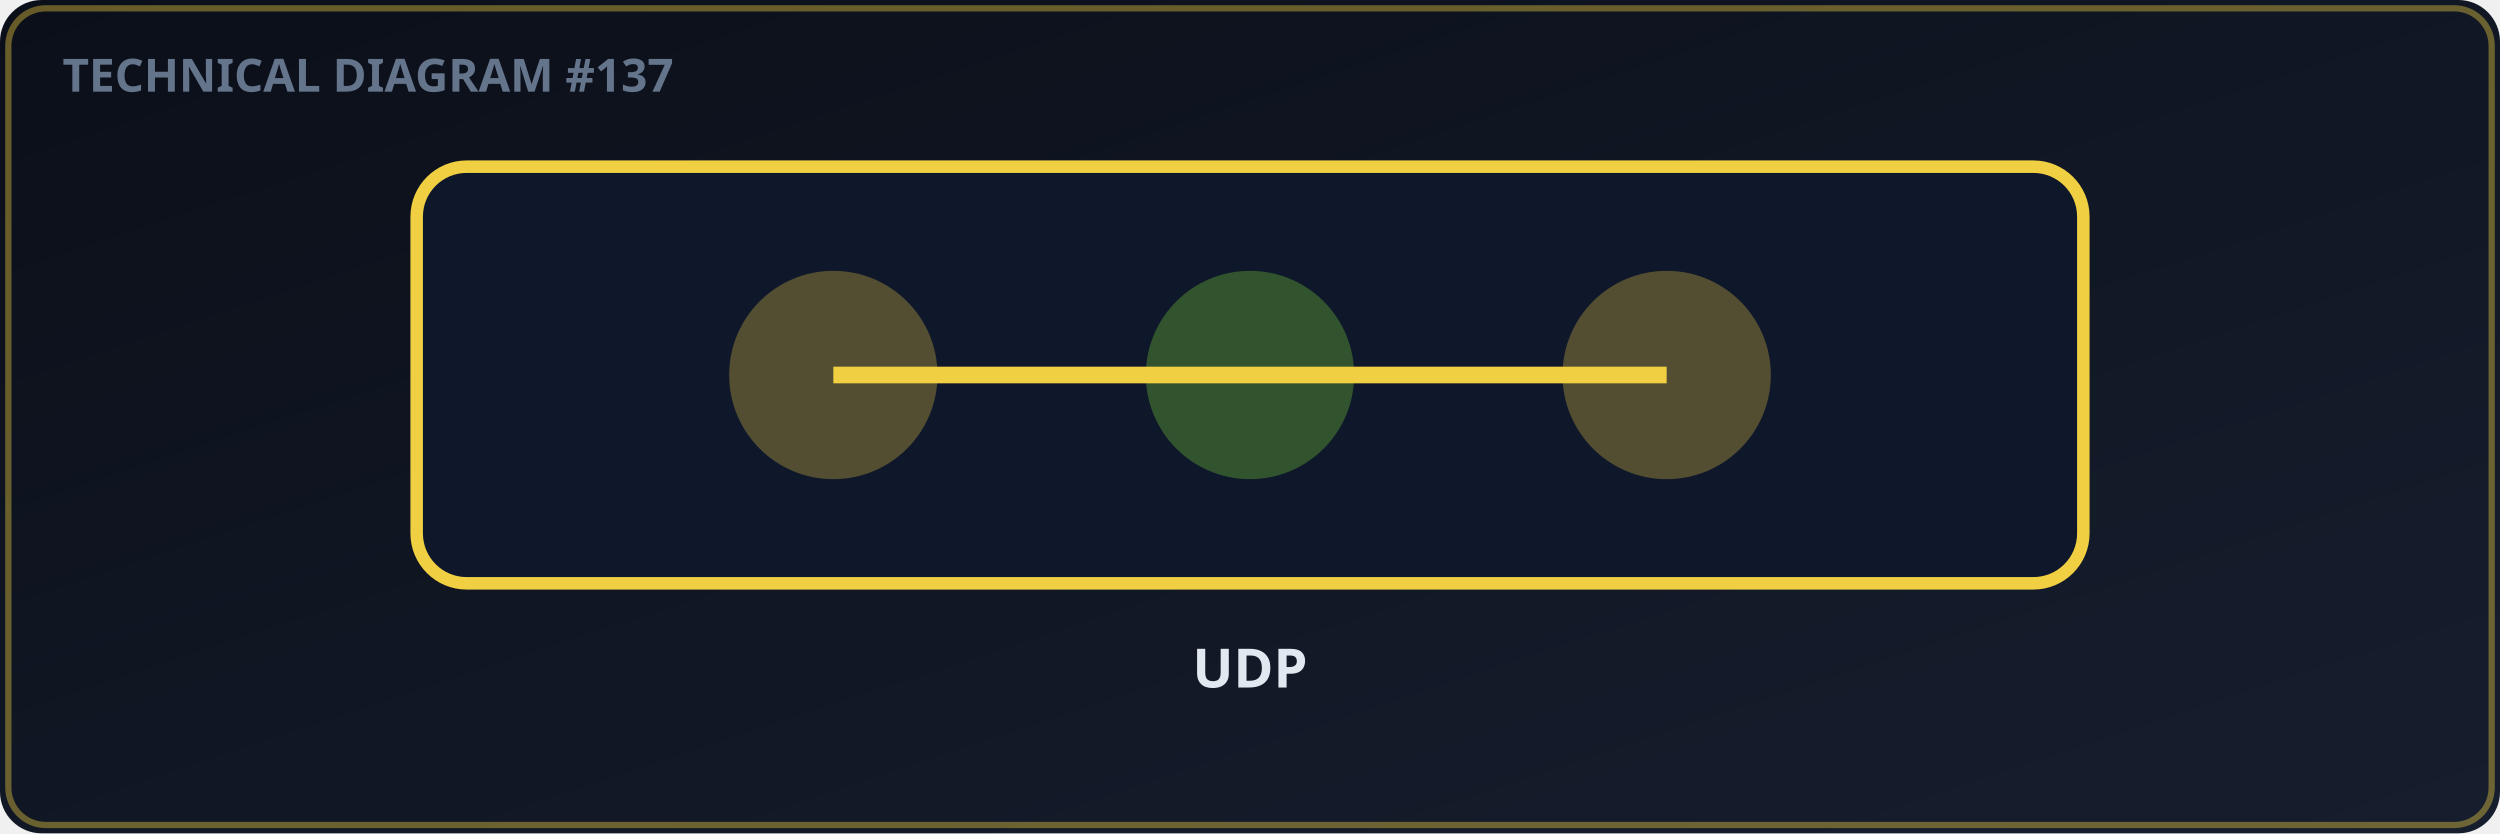
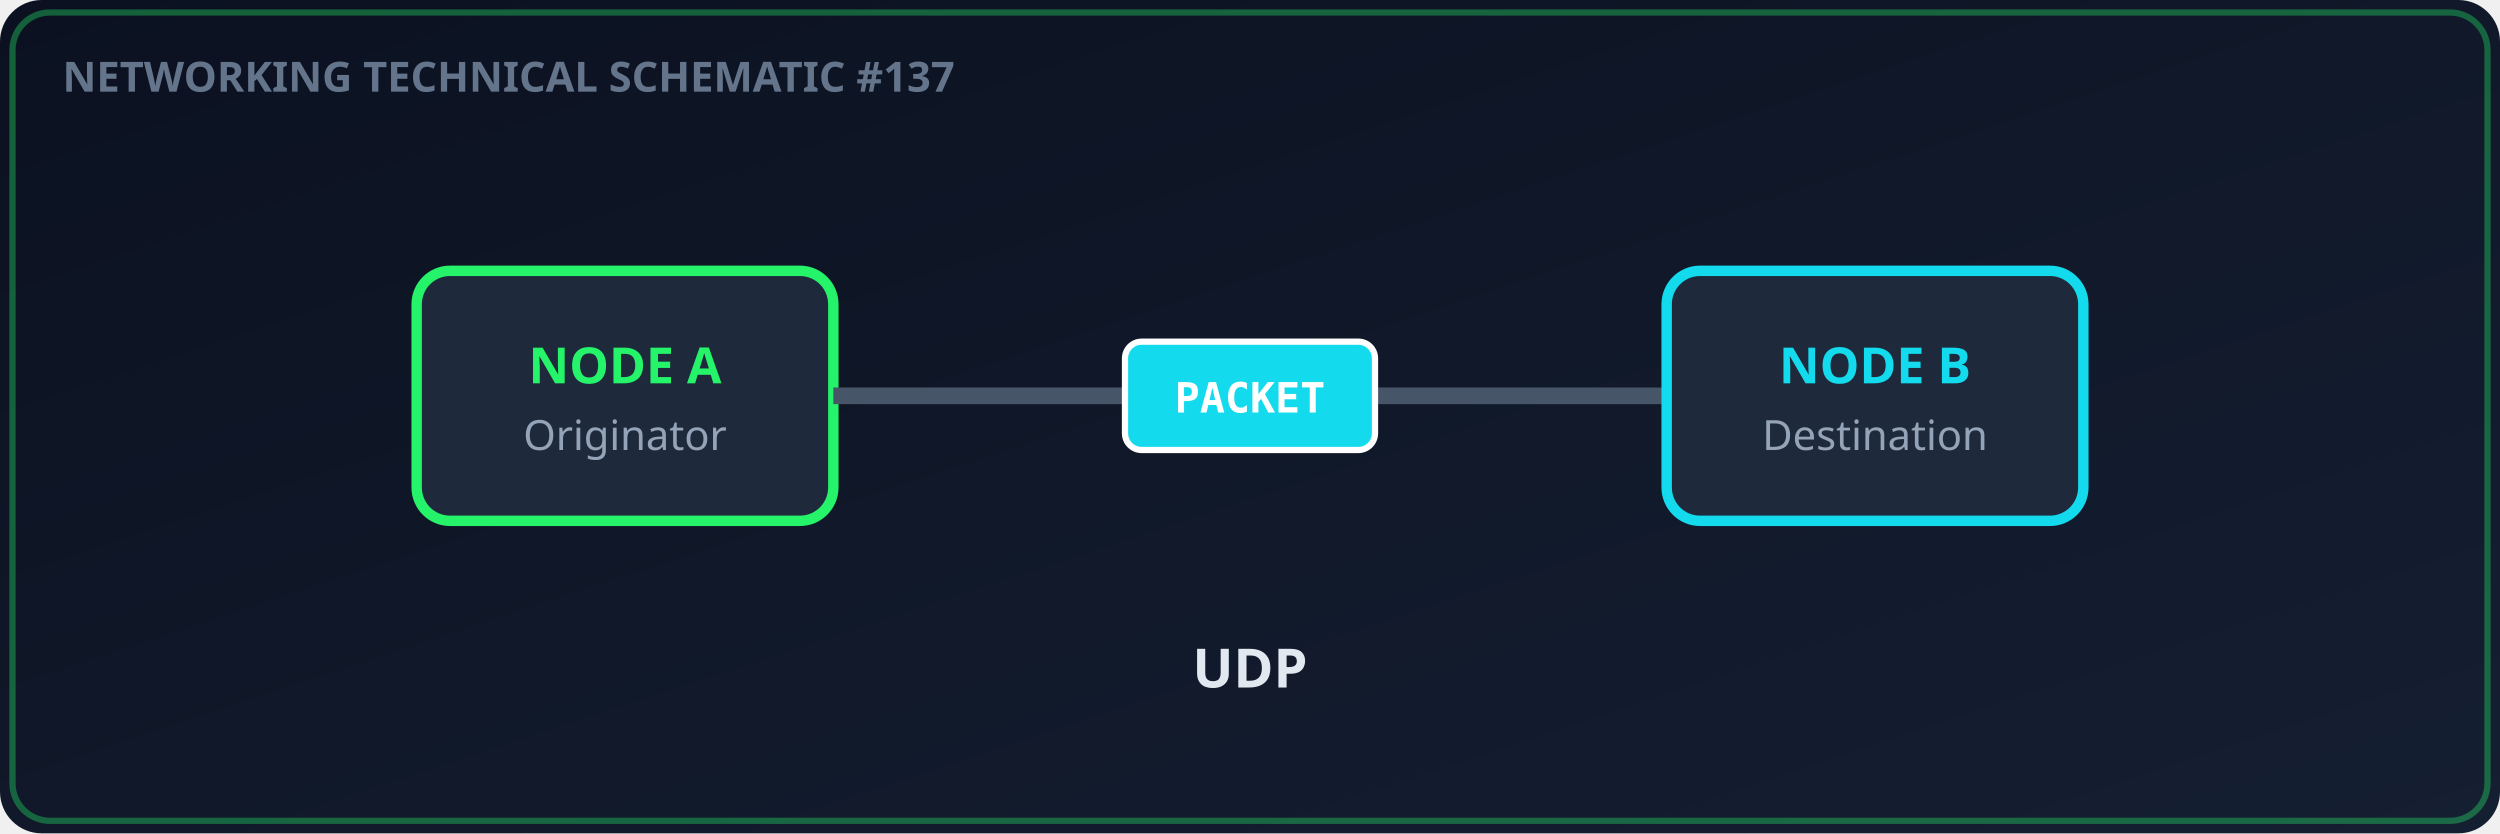
<svg xmlns="http://www.w3.org/2000/svg" width="600" height="200" viewBox="0 0 600 200">
  <defs>
    <linearGradient id="bgGrad_137" x1="0%" y1="0%" x2="100%" y2="100%">
-       <stop offset="0%" stop-color="#0b0f19" />
-       <stop offset="100%" stop-color="#161e2e" />
+       <stop offset="0%" stop-color="#0b1120" />
+       <stop offset="100%" stop-color="#151f32" />
    </linearGradient>
+     <marker id="arrow" viewBox="0 0 10 10" refX="5" refY="5" markerWidth="6" markerHeight="6" orient="auto-start-reverse">
+       <path d="M 0 0 L 10 5 L 0 10 z" fill="hsl(140, 90%, 55%)" />
+     </marker>
  </defs>
  <rect width="600" height="200" fill="url(#bgGrad_137)" rx="10" />
-   <rect width="596" height="196" x="2" y="2" fill="none" stroke="hsl(49, 85%, 60%)" stroke-width="1.5" stroke-opacity="0.4" rx="9" />
-   <text x="15" y="22" fill="#64748b" font-family="sans-serif" font-size="11" font-weight="bold">TECHNICAL DIAGRAM #137</text>
-   <rect x="100" y="40" width="400" height="100" rx="12" fill="#0f172a" stroke="hsl(49, 85%, 60%)" stroke-width="3" />
-   <circle cx="200" cy="90" r="25" fill="hsl(49, 85%, 60%)" opacity="0.3" />
-   <circle cx="300" cy="90" r="25" fill="hsl(94, 75%, 55%)" opacity="0.3" />
-   <circle cx="400" cy="90" r="25" fill="hsl(49, 85%, 60%)" opacity="0.3" />
-   <line x1="200" y1="90" x2="400" y2="90" stroke="hsl(49, 85%, 60%)" stroke-width="4" />
-   <text x="300" y="165" text-anchor="middle" fill="#e2e8f0" font-family="sans-serif" font-size="13" font-weight="bold">UDP</text>
+   <rect width="594" height="194" x="3" y="3" fill="none" stroke="hsl(140, 90%, 55%)" stroke-width="1.5" stroke-opacity="0.35" rx="9" />
+   <text x="15" y="22" fill="#64748b" font-family="sans-serif" font-size="10" font-weight="bold">NETWORKING TECHNICAL SCHEMATIC #137</text>
+   <g transform="translate(80, 30)">
+     <rect x="20" y="35" width="100" height="60" rx="8" fill="#1e293b" stroke="hsl(140, 90%, 55%)" stroke-width="2.5" />
+     <text x="70" y="62" text-anchor="middle" fill="hsl(140, 90%, 55%)" font-family="sans-serif" font-size="12" font-weight="bold">NODE A</text>
+     <text x="70" y="78" text-anchor="middle" fill="#94a3b8" font-family="sans-serif" font-size="10">Originator</text>
+     <line x1="120" y1="65" x2="320" y2="65" stroke="#475569" stroke-width="4" />
+     <rect x="190" y="52" width="60" height="26" rx="4" fill="hsl(185, 85%, 50%)" stroke="#ffffff" stroke-width="1.5" />
+     <text x="220" y="69" text-anchor="middle" fill="#ffffff" font-family="monospace" font-size="10" font-weight="bold">PACKET</text>
+     <rect x="320" y="35" width="100" height="60" rx="8" fill="#1e293b" stroke="hsl(185, 85%, 50%)" stroke-width="2.5" />
+     <text x="370" y="62" text-anchor="middle" fill="hsl(185, 85%, 50%)" font-family="sans-serif" font-size="12" font-weight="bold">NODE B</text>
+     <text x="370" y="78" text-anchor="middle" fill="#94a3b8" font-family="sans-serif" font-size="10">Destination</text>
+     <text x="220" y="135" text-anchor="middle" fill="#e2e8f0" font-family="sans-serif" font-size="13" font-weight="bold">UDP</text>
+   </g>
</svg>
